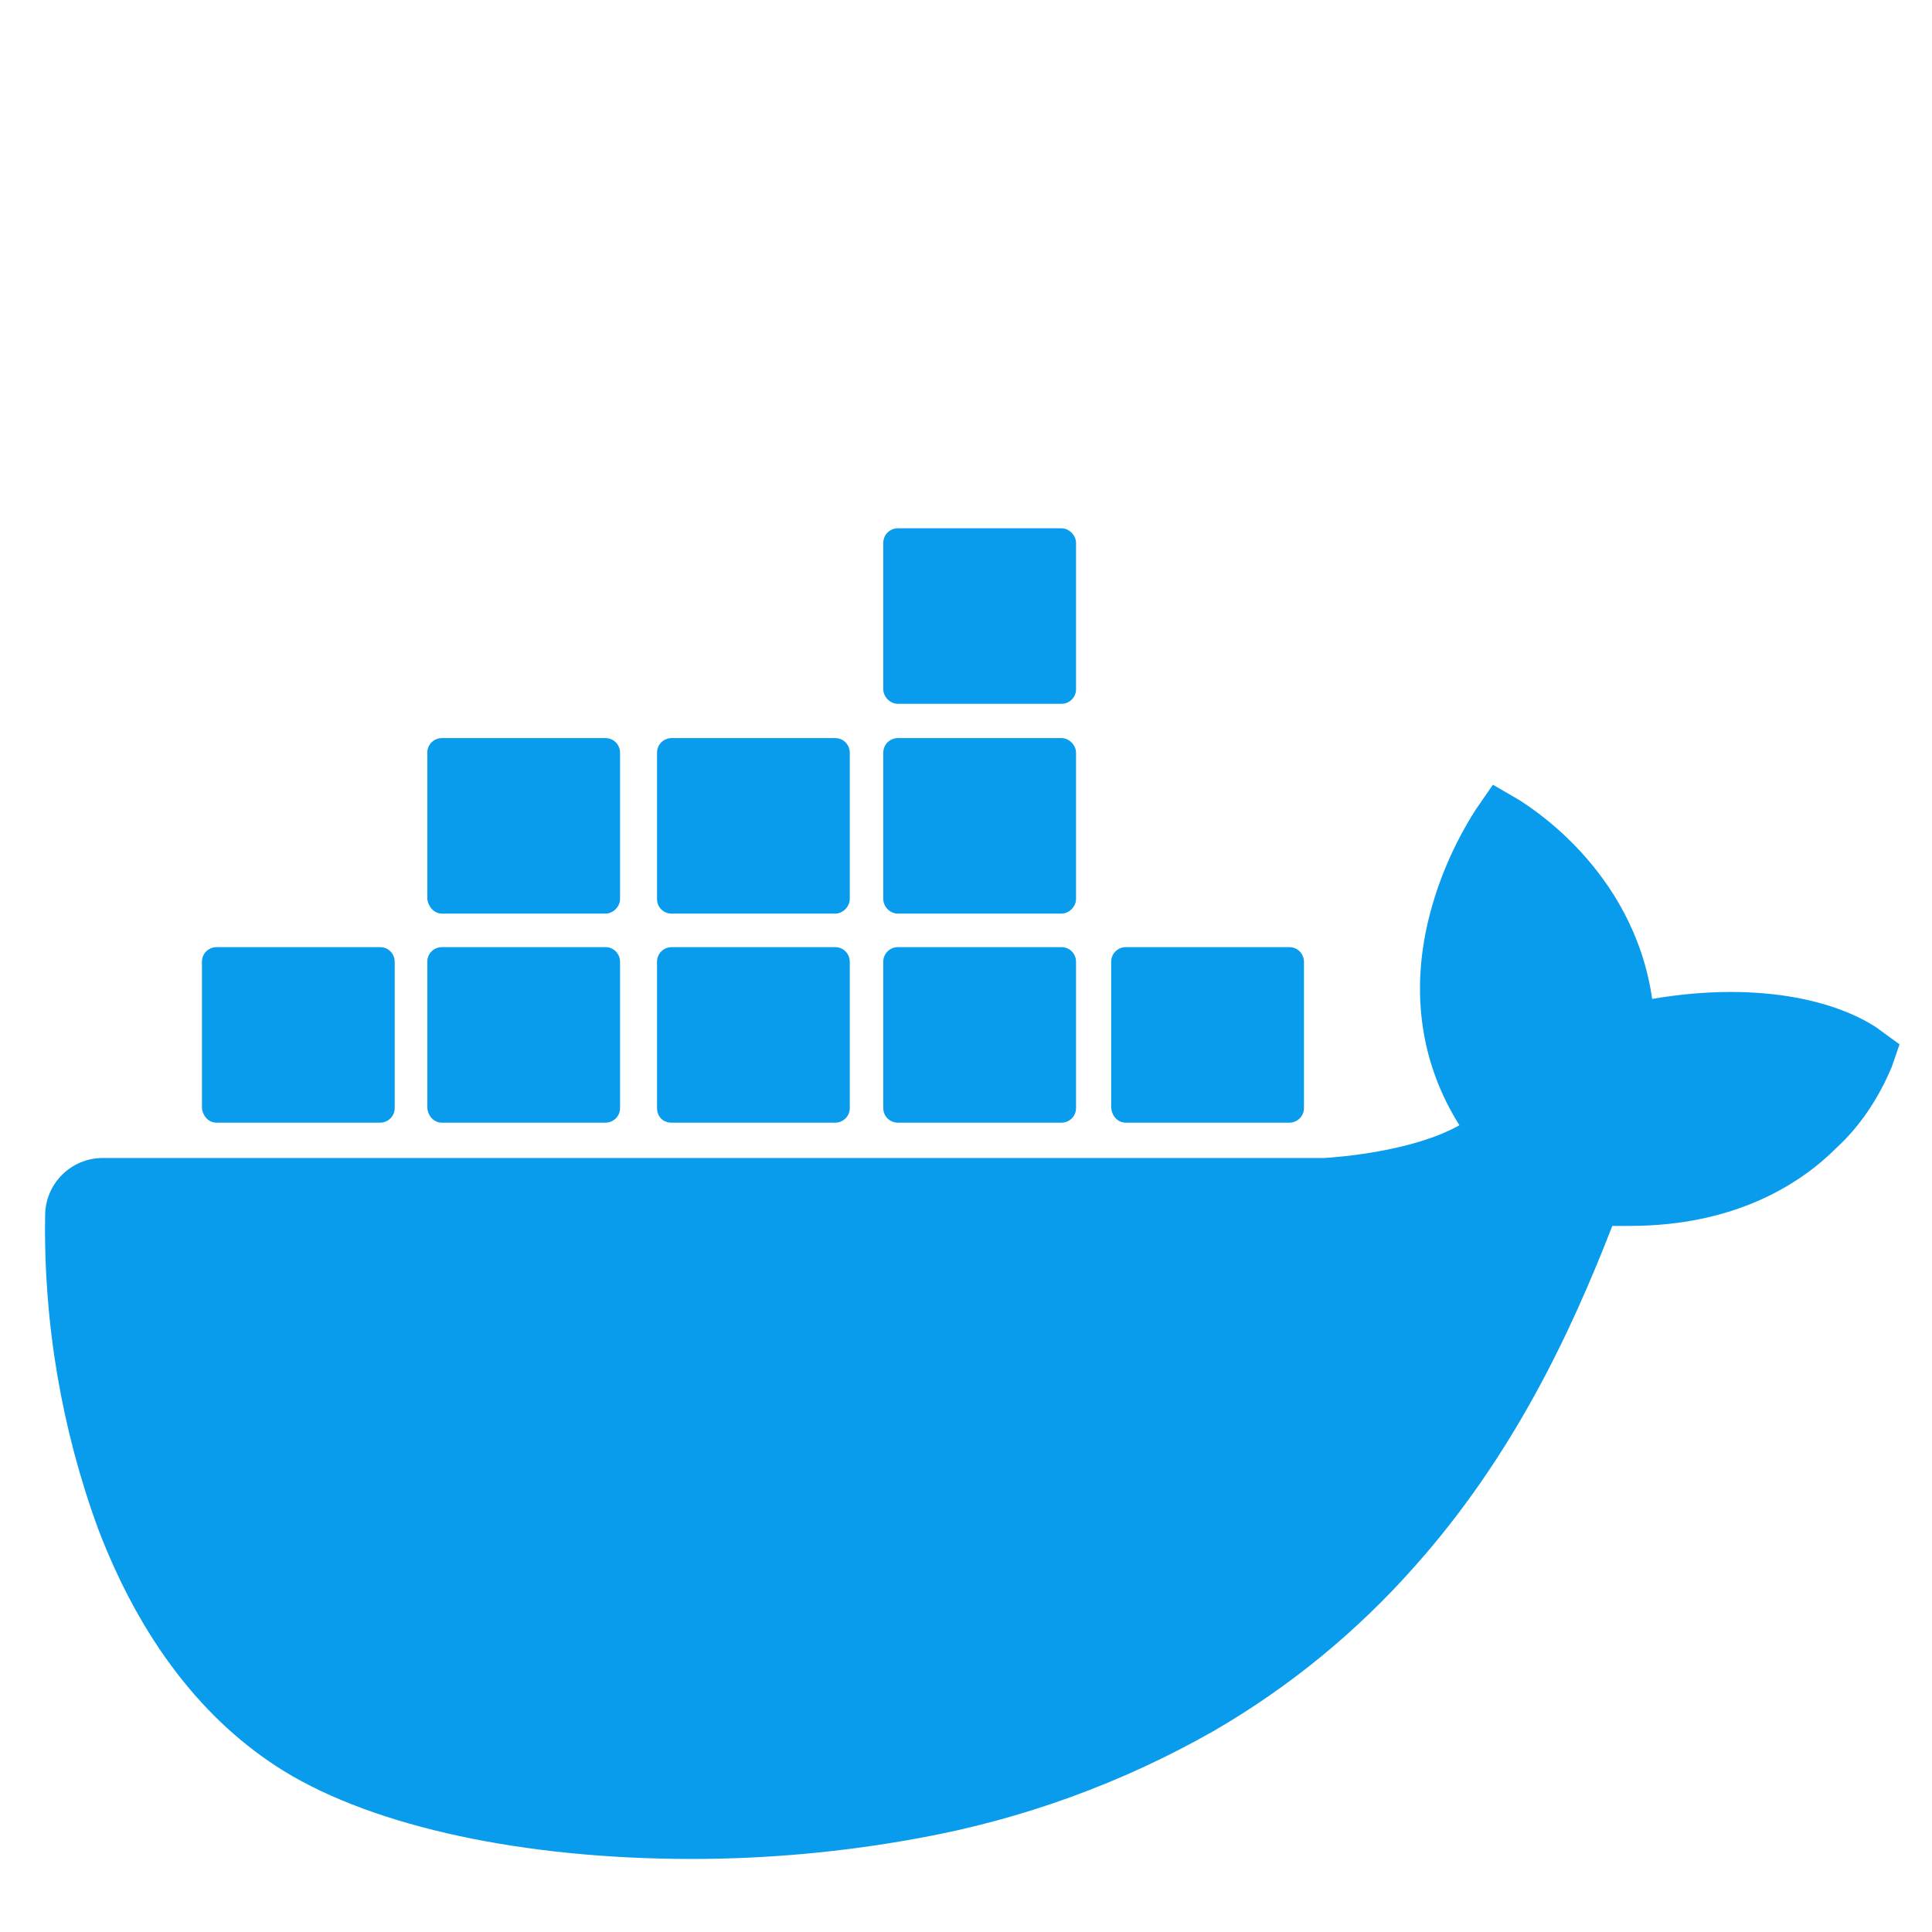
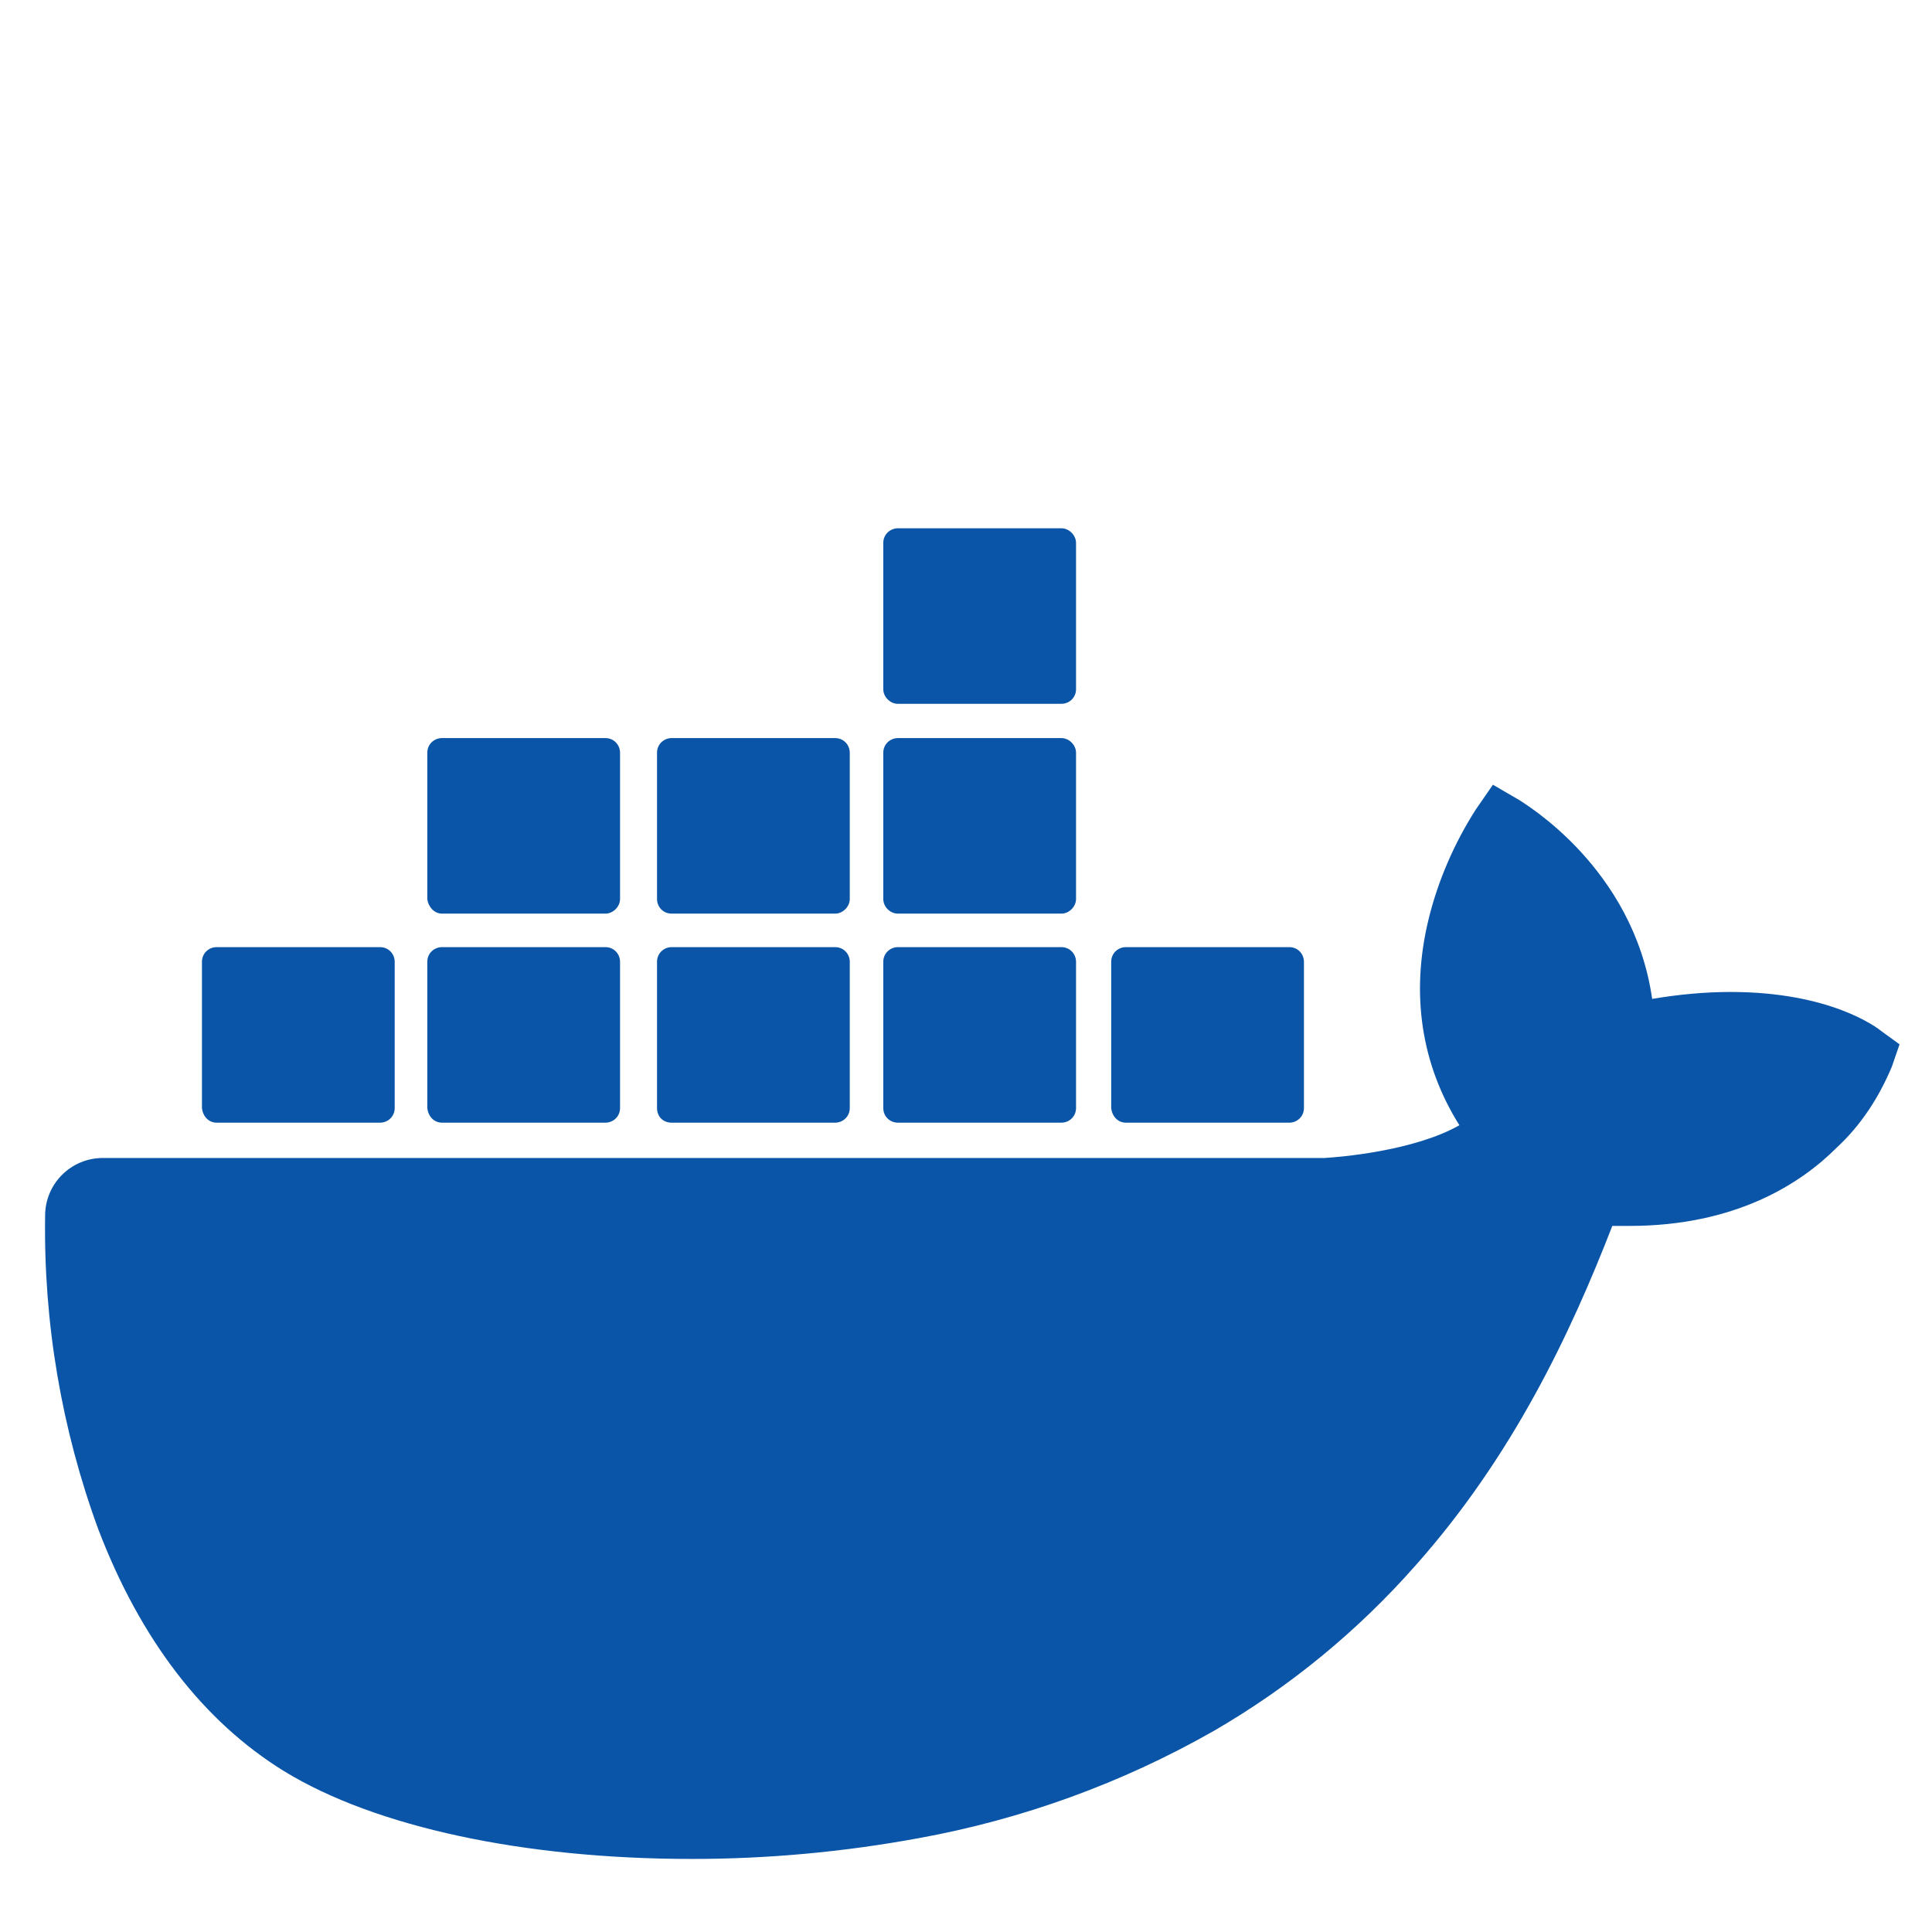
- <svg xmlns="http://www.w3.org/2000/svg" width="128" height="128" version="1.1" viewBox="0 0 128 128">
-   <g id="Page-1" fill="none" fill-rule="evenodd" stroke="none" stroke-width="1">
+ <svg xmlns="http://www.w3.org/2000/svg" width="128px" height="128px" viewBox="0 0 128 128" version="1.1">
+   <g id="Page-1" stroke="none" stroke-width="1" fill="none" fill-rule="evenodd">
    <g id="containers">
-       <path id="Shape" fill="#099CEC" fill-rule="nonzero" d="M124.68,68.34 C124.34,68.06 121.26,65.72 114.65,65.72 C112.94,65.72 111.17,65.89 109.46,66.18 C108.21,57.46 100.97,53.24 100.68,53.02 L98.91,51.99 L97.77,53.64 C96.35,55.86 95.26,58.37 94.64,60.93 C93.44,65.89 94.18,70.56 96.69,74.55 C93.67,76.26 88.77,76.66 87.74,76.72 L6.81,76.72 C4.7,76.72 2.99,78.43 2.99,80.54 C2.88,87.61 4.07,94.67 6.52,101.34 C9.31,108.63 13.47,114.05 18.83,117.35 C24.87,121.05 34.73,123.16 45.84,123.16 C50.85,123.16 55.87,122.7 60.83,121.79 C67.73,120.54 74.34,118.14 80.43,114.67 C85.45,111.76 89.95,108.06 93.77,103.73 C100.21,96.49 104.03,88.4 106.82,81.22 C107.22,81.22 107.56,81.22 107.96,81.22 C114.97,81.22 119.3,78.43 121.69,76.03 C123.29,74.55 124.48,72.72 125.34,70.67 L125.85,69.19 L124.68,68.34 L124.68,68.34 Z M74.59,74.38 L85.42,74.38 C85.93,74.38 86.39,73.98 86.39,73.41 L86.39,63.72 C86.39,63.21 85.99,62.75 85.42,62.75 L85.42,62.75 L74.59,62.75 C74.08,62.75 73.62,63.15 73.62,63.72 L73.62,63.72 L73.62,73.41 C73.68,73.98 74.08,74.38 74.59,74.38 L74.59,74.38 Z M59.49,46.63 L70.32,46.63 C70.83,46.63 71.29,46.23 71.29,45.66 L71.29,35.97 C71.29,35.46 70.83,35 70.32,35 L59.49,35 C58.98,35 58.52,35.4 58.52,35.97 L58.52,35.97 L58.52,45.66 C58.52,46.17 58.97,46.63 59.49,46.63 L59.49,46.63 Z M59.49,60.53 L70.32,60.53 C70.83,60.53 71.29,60.07 71.29,59.56 L71.29,49.87 C71.29,49.36 70.83,48.9 70.32,48.9 L59.49,48.9 C58.98,48.9 58.52,49.3 58.52,49.87 L58.52,49.87 L58.52,59.56 C58.52,60.08 58.97,60.53 59.49,60.53 L59.49,60.53 Z M44.5,60.53 L55.33,60.53 C55.84,60.53 56.3,60.07 56.3,59.56 L56.3,49.87 C56.3,49.36 55.9,48.9 55.33,48.9 L55.33,48.9 L44.5,48.9 C43.99,48.9 43.53,49.3 43.53,49.87 L43.53,49.87 L43.53,59.56 C43.53,60.08 43.93,60.53 44.5,60.53 L44.5,60.53 Z M29.28,60.53 L40.11,60.53 C40.62,60.53 41.08,60.07 41.08,59.56 L41.08,49.87 C41.08,49.36 40.68,48.9 40.11,48.9 L40.11,48.9 L29.28,48.9 C28.77,48.9 28.31,49.3 28.31,49.87 L28.31,59.56 C28.37,60.08 28.77,60.53 29.28,60.53 L29.28,60.53 Z M59.49,74.38 L70.32,74.38 C70.83,74.38 71.29,73.98 71.29,73.41 L71.29,63.72 C71.29,63.21 70.89,62.75 70.32,62.75 L70.32,62.75 L59.49,62.75 C58.98,62.75 58.52,63.15 58.52,63.72 L58.52,63.72 L58.52,73.41 C58.52,73.98 58.97,74.38 59.49,74.38 L59.49,74.38 L59.49,74.38 Z M44.5,74.38 L55.33,74.38 C55.84,74.38 56.3,73.98 56.3,73.41 L56.3,73.41 L56.3,63.72 C56.3,63.21 55.9,62.75 55.33,62.75 L55.33,62.75 L44.5,62.75 C43.99,62.75 43.53,63.15 43.53,63.72 L43.53,63.72 L43.53,73.41 C43.53,73.98 43.93,74.38 44.5,74.38 L44.5,74.38 L44.5,74.38 Z M29.28,74.38 L40.11,74.38 C40.62,74.38 41.08,73.98 41.08,73.41 L41.08,73.41 L41.08,63.72 C41.08,63.21 40.68,62.75 40.11,62.75 L40.11,62.75 L29.28,62.75 C28.77,62.75 28.31,63.15 28.31,63.72 L28.31,73.41 C28.37,73.98 28.77,74.38 29.28,74.38 L29.28,74.38 Z M14.35,74.38 L25.18,74.38 C25.69,74.38 26.15,73.98 26.15,73.41 L26.15,73.41 L26.15,63.72 C26.15,63.21 25.75,62.75 25.18,62.75 L25.18,62.75 L14.35,62.75 C13.84,62.75 13.38,63.15 13.38,63.72 L13.38,63.72 L13.38,73.41 C13.44,73.98 13.84,74.38 14.35,74.38 L14.35,74.38 L14.35,74.38 Z" />
-       <rect id="Rectangle" width="128" height="128" x="0" y="0" />
+       <path d="M124.68,68.34 C124.34,68.06 121.26,65.72 114.65,65.72 C112.94,65.72 111.17,65.89 109.46,66.18 C108.21,57.46 100.97,53.24 100.68,53.02 L98.91,51.99 L97.77,53.64 C96.35,55.86 95.26,58.37 94.64,60.93 C93.44,65.89 94.18,70.56 96.69,74.55 C93.67,76.26 88.77,76.66 87.74,76.72 L6.81,76.72 C4.7,76.72 2.99,78.43 2.99,80.54 C2.88,87.61 4.07,94.67 6.52,101.34 C9.31,108.63 13.47,114.05 18.83,117.35 C24.87,121.05 34.73,123.16 45.84,123.16 C50.85,123.16 55.87,122.7 60.83,121.79 C67.73,120.54 74.34,118.14 80.43,114.67 C85.45,111.76 89.95,108.06 93.77,103.73 C100.21,96.49 104.03,88.4 106.82,81.22 C107.22,81.22 107.56,81.22 107.96,81.22 C114.97,81.22 119.3,78.43 121.69,76.03 C123.29,74.55 124.48,72.72 125.34,70.67 L125.85,69.19 L124.68,68.34 L124.68,68.34 Z M74.59,74.38 L85.42,74.38 C85.93,74.38 86.39,73.98 86.39,73.41 L86.39,63.72 C86.39,63.21 85.99,62.75 85.42,62.75 L85.42,62.75 L74.59,62.75 C74.08,62.75 73.62,63.15 73.62,63.72 L73.62,63.72 L73.62,73.41 C73.68,73.98 74.08,74.38 74.59,74.38 L74.59,74.38 Z M59.49,46.63 L70.32,46.63 C70.83,46.63 71.29,46.23 71.29,45.66 L71.29,35.97 C71.29,35.46 70.83,35 70.32,35 L59.49,35 C58.98,35 58.52,35.4 58.52,35.97 L58.52,35.97 L58.52,45.66 C58.52,46.17 58.97,46.63 59.49,46.63 L59.49,46.63 Z M59.49,60.53 L70.32,60.53 C70.83,60.53 71.29,60.07 71.29,59.56 L71.29,49.87 C71.29,49.36 70.83,48.9 70.32,48.9 L59.49,48.9 C58.98,48.9 58.52,49.3 58.52,49.87 L58.52,49.87 L58.52,59.56 C58.52,60.08 58.97,60.53 59.49,60.53 L59.49,60.53 Z M44.5,60.53 L55.33,60.53 C55.84,60.53 56.3,60.07 56.3,59.56 L56.3,49.87 C56.3,49.36 55.9,48.9 55.33,48.9 L55.33,48.9 L44.5,48.9 C43.99,48.9 43.53,49.3 43.53,49.87 L43.53,49.87 L43.53,59.56 C43.53,60.08 43.93,60.53 44.5,60.53 L44.5,60.53 Z M29.28,60.53 L40.11,60.53 C40.62,60.53 41.08,60.07 41.08,59.56 L41.08,49.87 C41.08,49.36 40.68,48.9 40.11,48.9 L40.11,48.9 L29.28,48.9 C28.77,48.9 28.31,49.3 28.31,49.87 L28.31,59.56 C28.37,60.08 28.77,60.53 29.28,60.53 L29.28,60.53 Z M59.49,74.38 L70.32,74.38 C70.83,74.38 71.29,73.98 71.29,73.41 L71.29,63.72 C71.29,63.21 70.89,62.75 70.32,62.75 L70.32,62.75 L59.49,62.75 C58.98,62.75 58.52,63.15 58.52,63.72 L58.52,63.72 L58.52,73.41 C58.52,73.98 58.97,74.38 59.49,74.38 L59.49,74.38 L59.49,74.38 Z M44.5,74.38 L55.33,74.38 C55.84,74.38 56.3,73.98 56.3,73.41 L56.3,73.41 L56.3,63.72 C56.3,63.21 55.9,62.75 55.33,62.75 L55.33,62.75 L44.5,62.75 C43.99,62.75 43.53,63.15 43.53,63.72 L43.53,63.72 L43.53,73.41 C43.53,73.98 43.93,74.38 44.5,74.38 L44.5,74.38 L44.5,74.38 Z M29.28,74.38 L40.11,74.38 C40.62,74.38 41.08,73.98 41.08,73.41 L41.08,73.41 L41.08,63.72 C41.08,63.21 40.68,62.75 40.11,62.75 L40.11,62.75 L29.28,62.75 C28.77,62.75 28.31,63.15 28.31,63.72 L28.31,73.41 C28.37,73.98 28.77,74.38 29.28,74.38 L29.28,74.38 Z M14.35,74.38 L25.18,74.38 C25.69,74.38 26.15,73.98 26.15,73.41 L26.15,73.41 L26.15,63.72 C26.15,63.21 25.75,62.75 25.18,62.75 L25.18,62.75 L14.35,62.75 C13.84,62.75 13.38,63.15 13.38,63.72 L13.38,63.72 L13.38,73.41 C13.44,73.98 13.84,74.38 14.35,74.38 L14.35,74.38 L14.35,74.38 Z" id="Shape" fill="#0A55A7" fill-rule="nonzero" />
+       <rect id="Rectangle" x="0" y="0" width="128" height="128" />
    </g>
  </g>
</svg>
